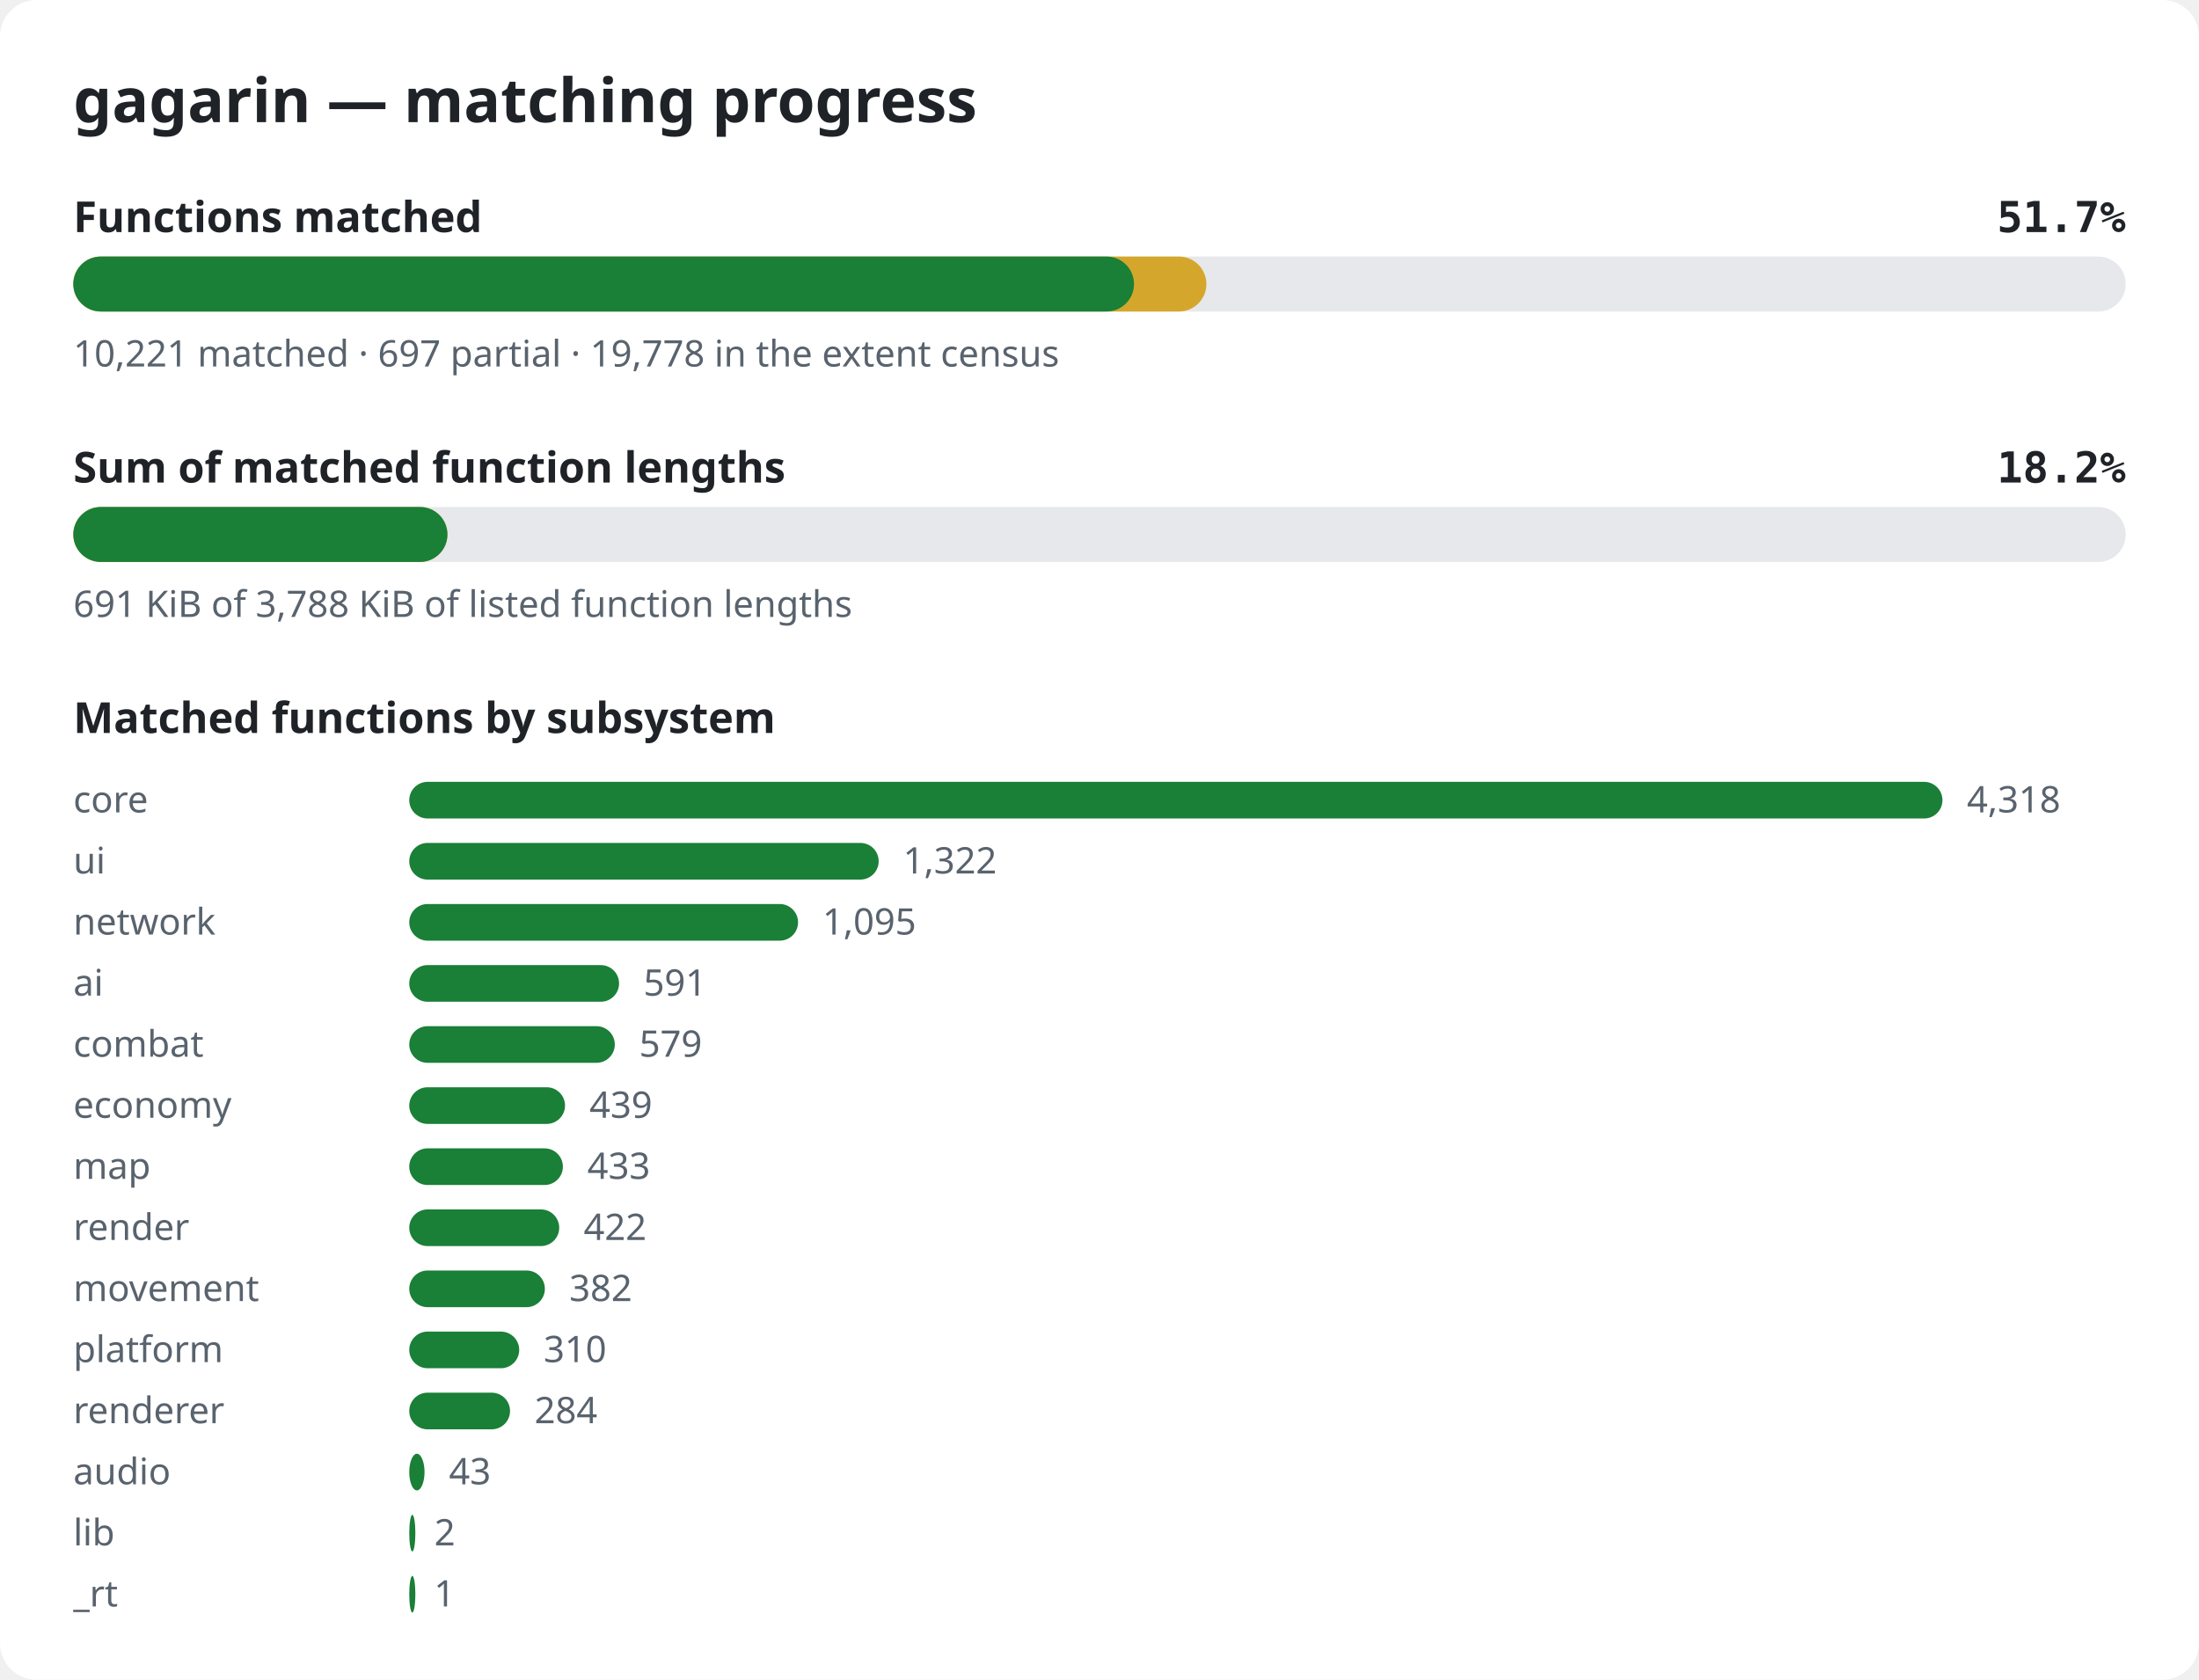
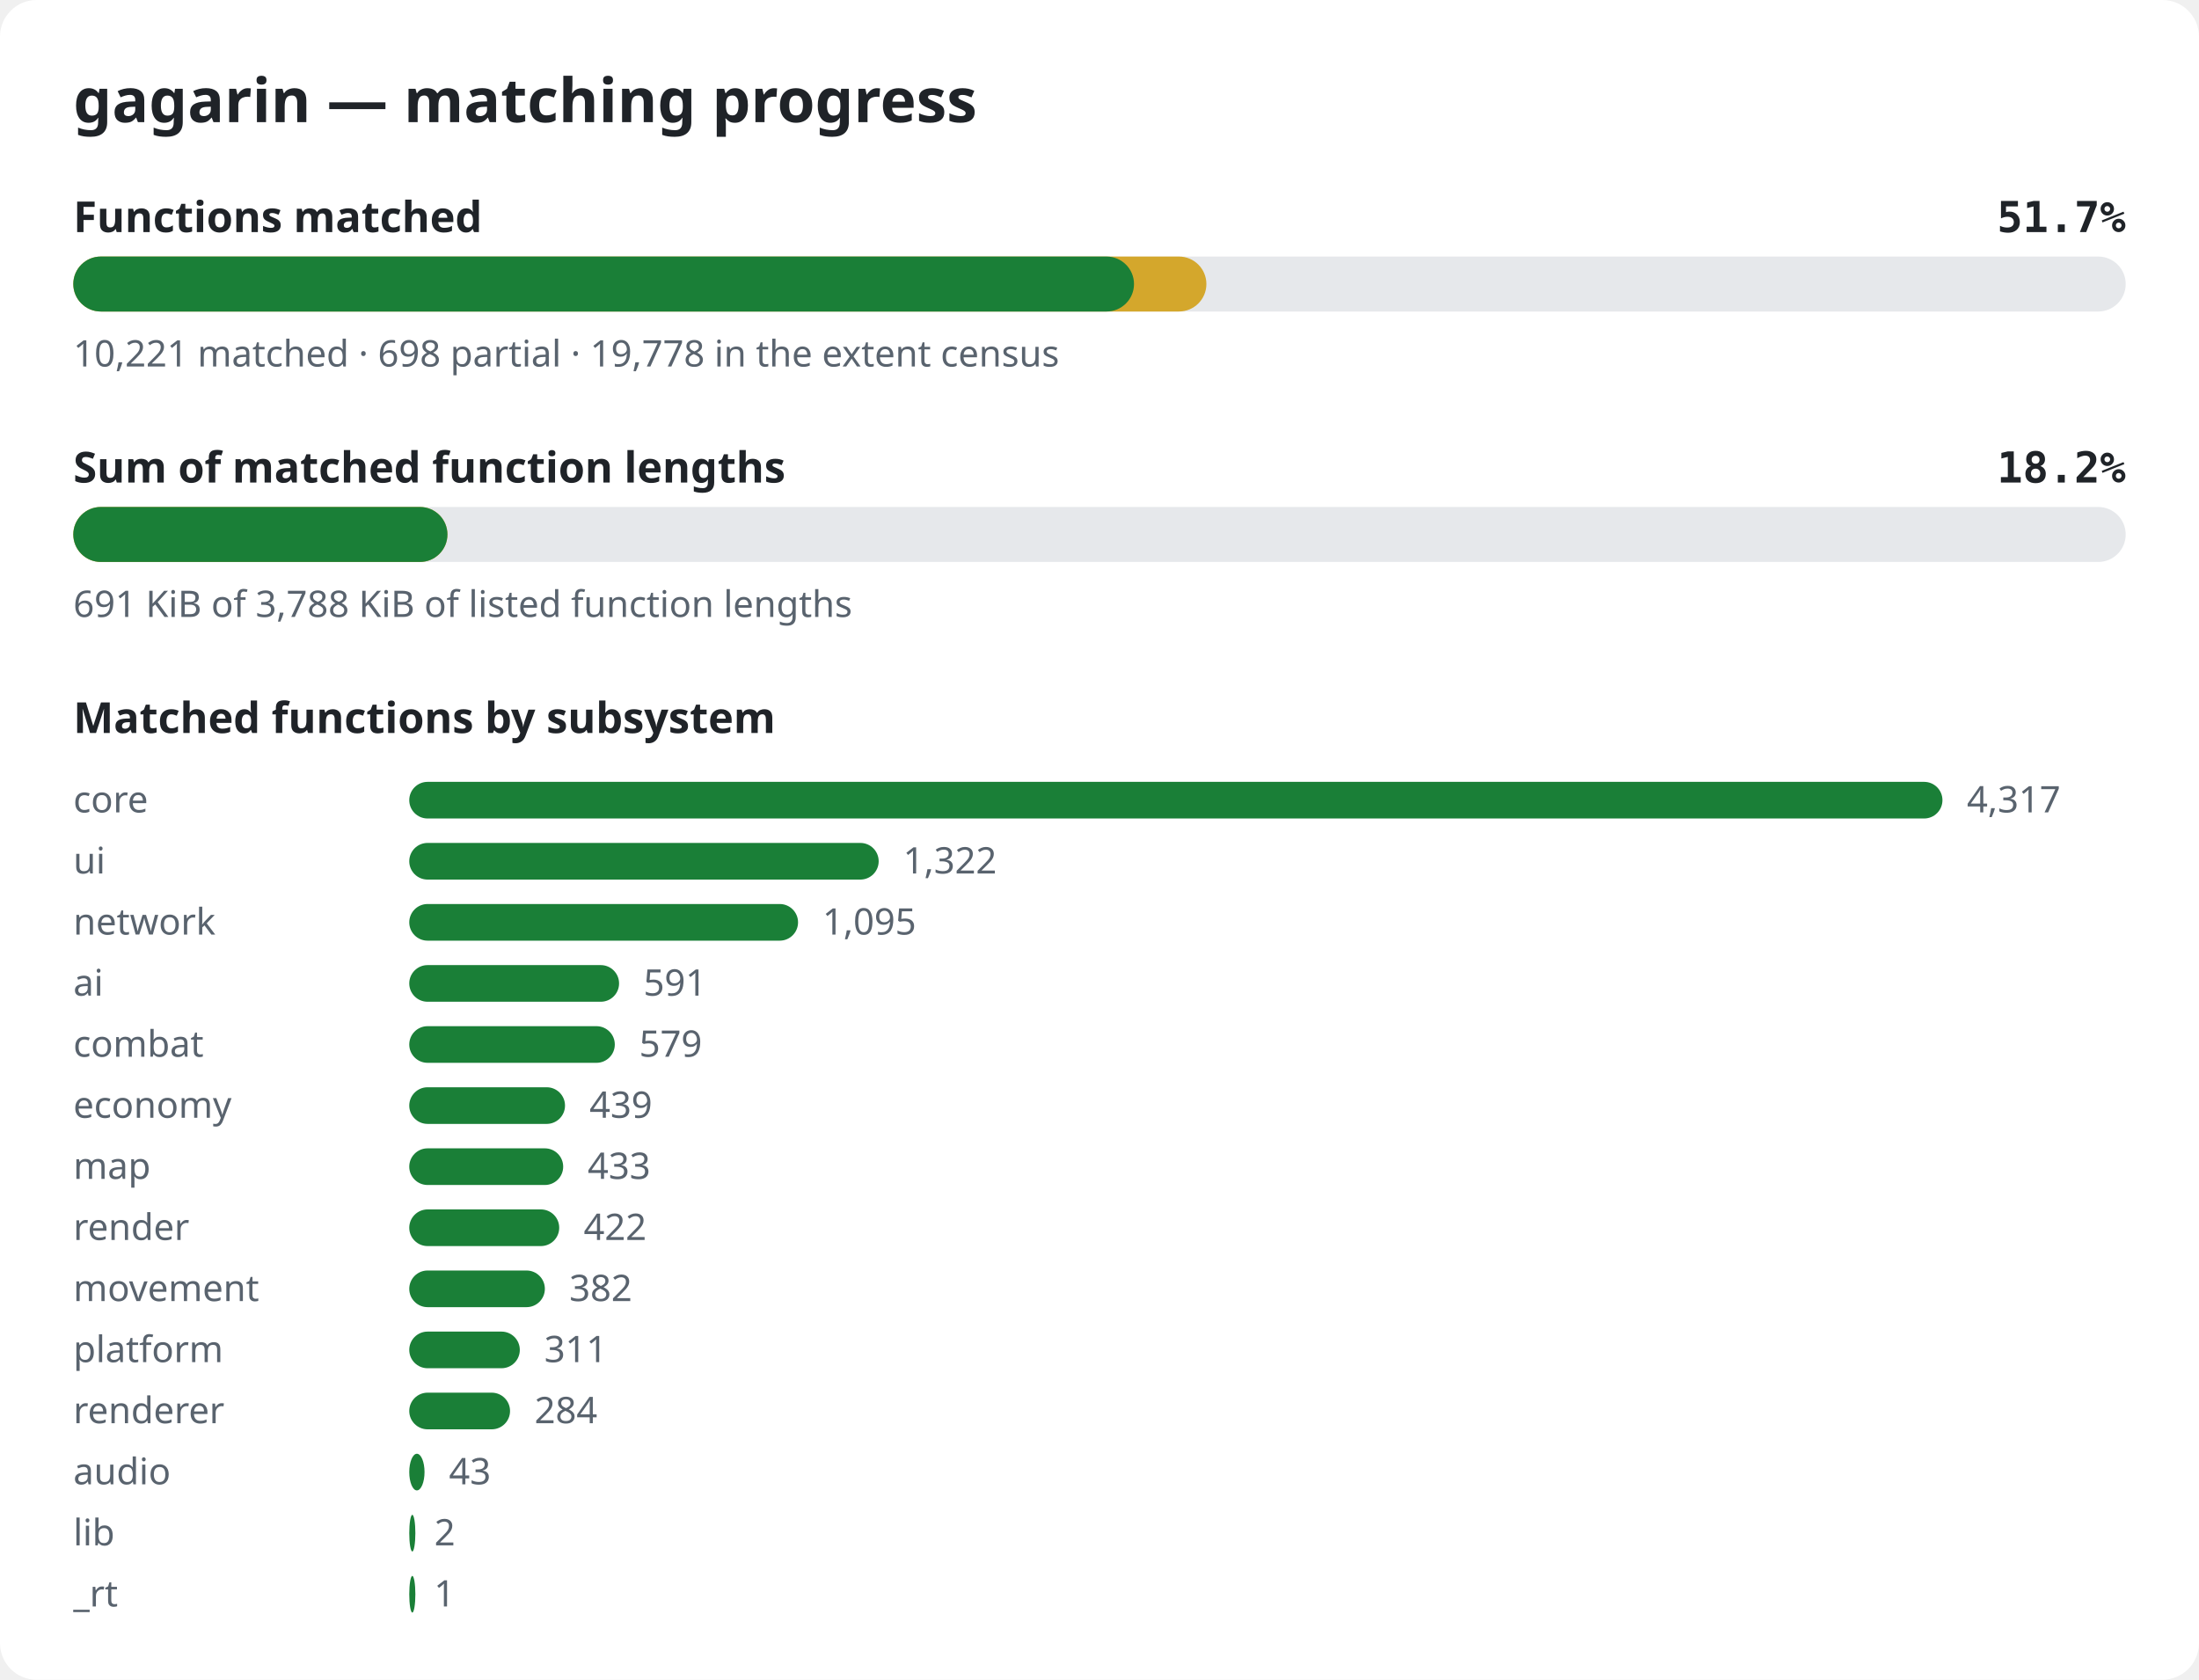
<svg xmlns="http://www.w3.org/2000/svg" width="720" height="550" viewBox="0 0 720 550" role="img" aria-label="gagarin matching progress">
  <style>.bg{fill:#ffffff}.title{font:600 20px sans-serif;fill:#1f2328}.label{font:600 14px sans-serif;fill:#1f2328}.pct{font:600 14px monospace;fill:#1f2328}.note{font:12px sans-serif;fill:#59636e}.track{fill:#e6e8eb}.done{fill:#1a7f37}.partial{fill:#d4a72c}@media (prefers-color-scheme: dark){.bg{fill:#0d1117}.title,.label,.pct{fill:#e6edf3}.note{fill:#9198a1}.track{fill:#262c36}.done{fill:#3fb950}.partial{fill:#d29922}}</style>
  <rect width="720" height="550" rx="12" class="bg" />
  <text x="24" y="40" class="title">gagarin — matching progress</text>
  <text x="24" y="76" class="label">Functions matched</text>
  <text x="696" y="76" class="pct" text-anchor="end">51.7%</text>
  <rect x="24" y="84" width="672" height="18" rx="9" class="track" />
  <rect x="24" y="84" width="371.0" height="18" rx="9" class="partial" />
  <rect x="24" y="84" width="347.3" height="18" rx="9" class="done" />
-   <text x="24" y="120" class="note">10,221 matched · 697 partial · 19,778 in the extent census</text>
+   <text x="24" y="120" class="note">10,221 matched · 698 partial · 19,778 in the extent census</text>
  <text x="24" y="158" class="label">Sum of matched function lengths</text>
  <text x="696" y="158" class="pct" text-anchor="end">18.2%</text>
  <rect x="24" y="166" width="672" height="18" rx="9" class="track" />
  <rect x="24" y="166" width="122.5" height="18" rx="9" class="partial" />
  <rect x="24" y="166" width="122.5" height="18" rx="9" class="done" />
  <text x="24" y="202" class="note">691 KiB of 3,788 KiB of listed function lengths</text>
  <text x="24" y="240" class="label">Matched functions by subsystem</text>
  <text x="24" y="266" class="note">core</text>
  <rect x="134" y="256" width="502.0" height="12" rx="6" class="done" />
-   <text x="644.0" y="266" class="note">4,318</text>
+   <text x="644.0" y="266" class="note">4,317</text>
  <text x="24" y="286" class="note">ui</text>
  <rect x="134" y="276" width="153.7" height="12" rx="6" class="done" />
  <text x="295.7" y="286" class="note">1,322</text>
  <text x="24" y="306" class="note">network</text>
  <rect x="134" y="296" width="127.3" height="12" rx="6" class="done" />
  <text x="269.3" y="306" class="note">1,095</text>
  <text x="24" y="326" class="note">ai</text>
  <rect x="134" y="316" width="68.7" height="12" rx="6" class="done" />
  <text x="210.7" y="326" class="note">591</text>
  <text x="24" y="346" class="note">combat</text>
  <rect x="134" y="336" width="67.3" height="12" rx="6" class="done" />
  <text x="209.3" y="346" class="note">579</text>
  <text x="24" y="366" class="note">economy</text>
  <rect x="134" y="356" width="51.0" height="12" rx="6" class="done" />
  <text x="193.0" y="366" class="note">439</text>
  <text x="24" y="386" class="note">map</text>
-   <rect x="134" y="376" width="50.3" height="12" rx="6" class="done" />
-   <text x="192.3" y="386" class="note">433</text>
+   <rect x="134" y="376" width="50.4" height="12" rx="6" class="done" />
+   <text x="192.4" y="386" class="note">433</text>
  <text x="24" y="406" class="note">render</text>
  <rect x="134" y="396" width="49.1" height="12" rx="6" class="done" />
  <text x="191.1" y="406" class="note">422</text>
  <text x="24" y="426" class="note">movement</text>
  <rect x="134" y="416" width="44.4" height="12" rx="6" class="done" />
  <text x="186.4" y="426" class="note">382</text>
  <text x="24" y="446" class="note">platform</text>
-   <rect x="134" y="436" width="36.0" height="12" rx="6" class="done" />
-   <text x="178.0" y="446" class="note">310</text>
+   <rect x="134" y="436" width="36.2" height="12" rx="6" class="done" />
+   <text x="178.2" y="446" class="note">311</text>
  <text x="24" y="466" class="note">renderer</text>
  <rect x="134" y="456" width="33.0" height="12" rx="6" class="done" />
  <text x="175.0" y="466" class="note">284</text>
  <text x="24" y="486" class="note">audio</text>
  <rect x="134" y="476" width="5.0" height="12" rx="6" class="done" />
  <text x="147.0" y="486" class="note">43</text>
  <text x="24" y="506" class="note">lib</text>
  <rect x="134" y="496" width="2.0" height="12" rx="6" class="done" />
  <text x="142.2" y="506" class="note">2</text>
  <text x="24" y="526" class="note">_rt</text>
  <rect x="134" y="516" width="2.0" height="12" rx="6" class="done" />
  <text x="142.1" y="526" class="note">1</text>
</svg>
